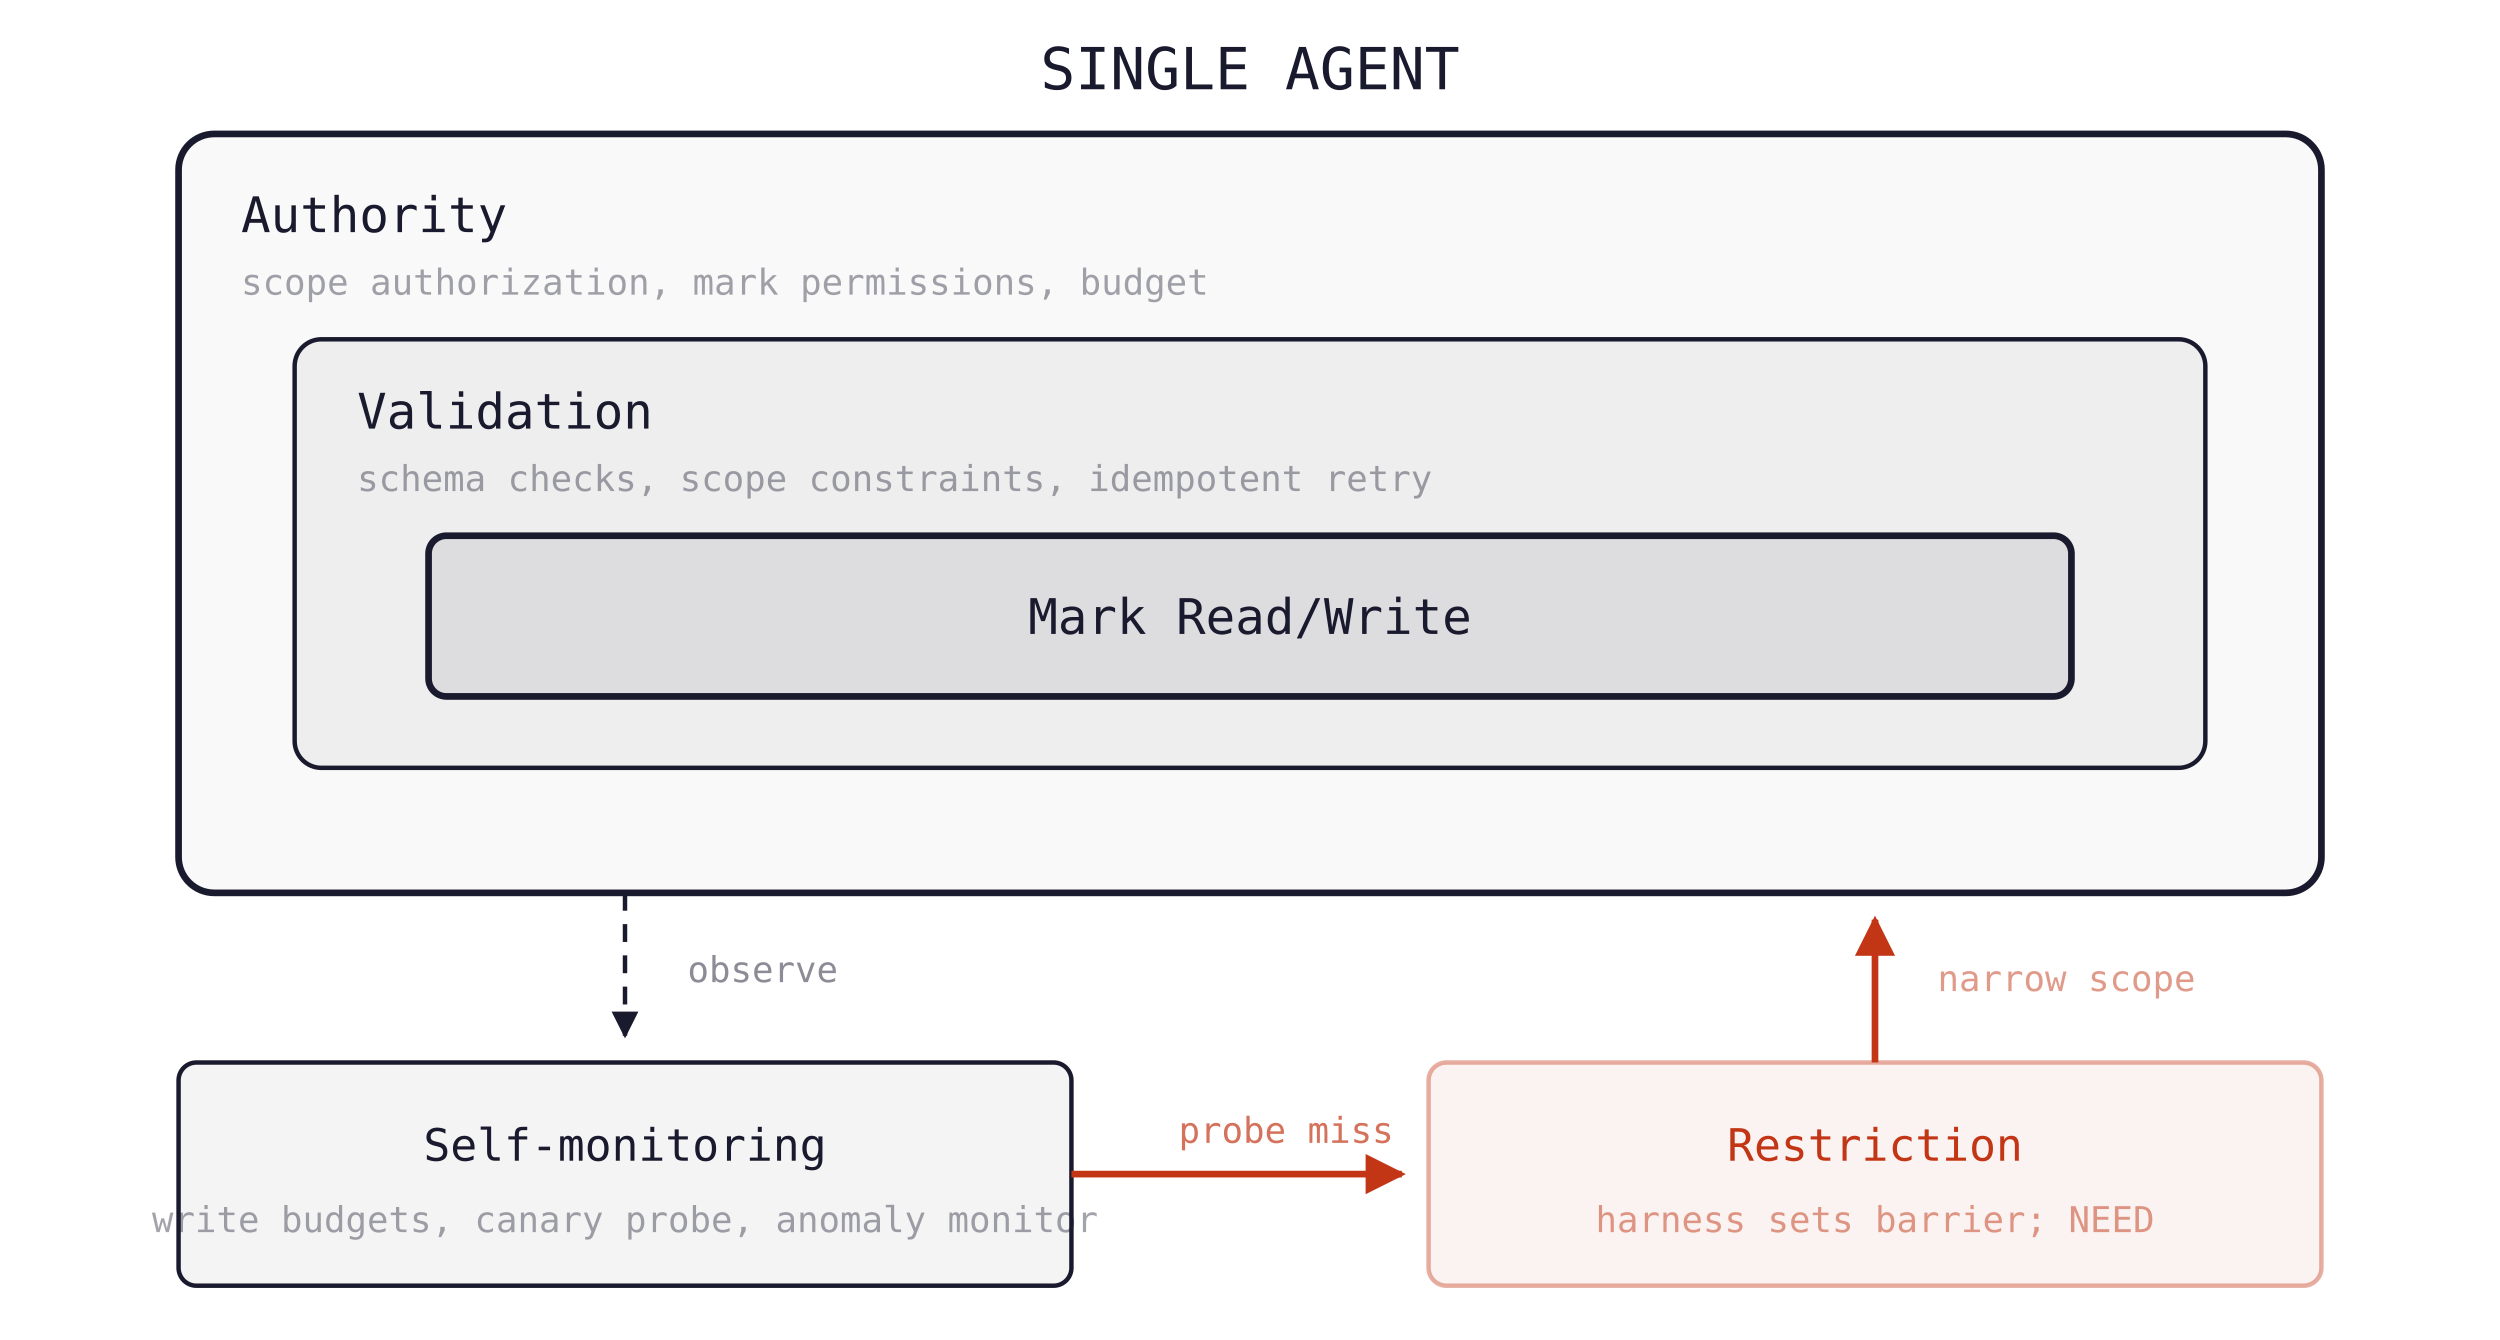
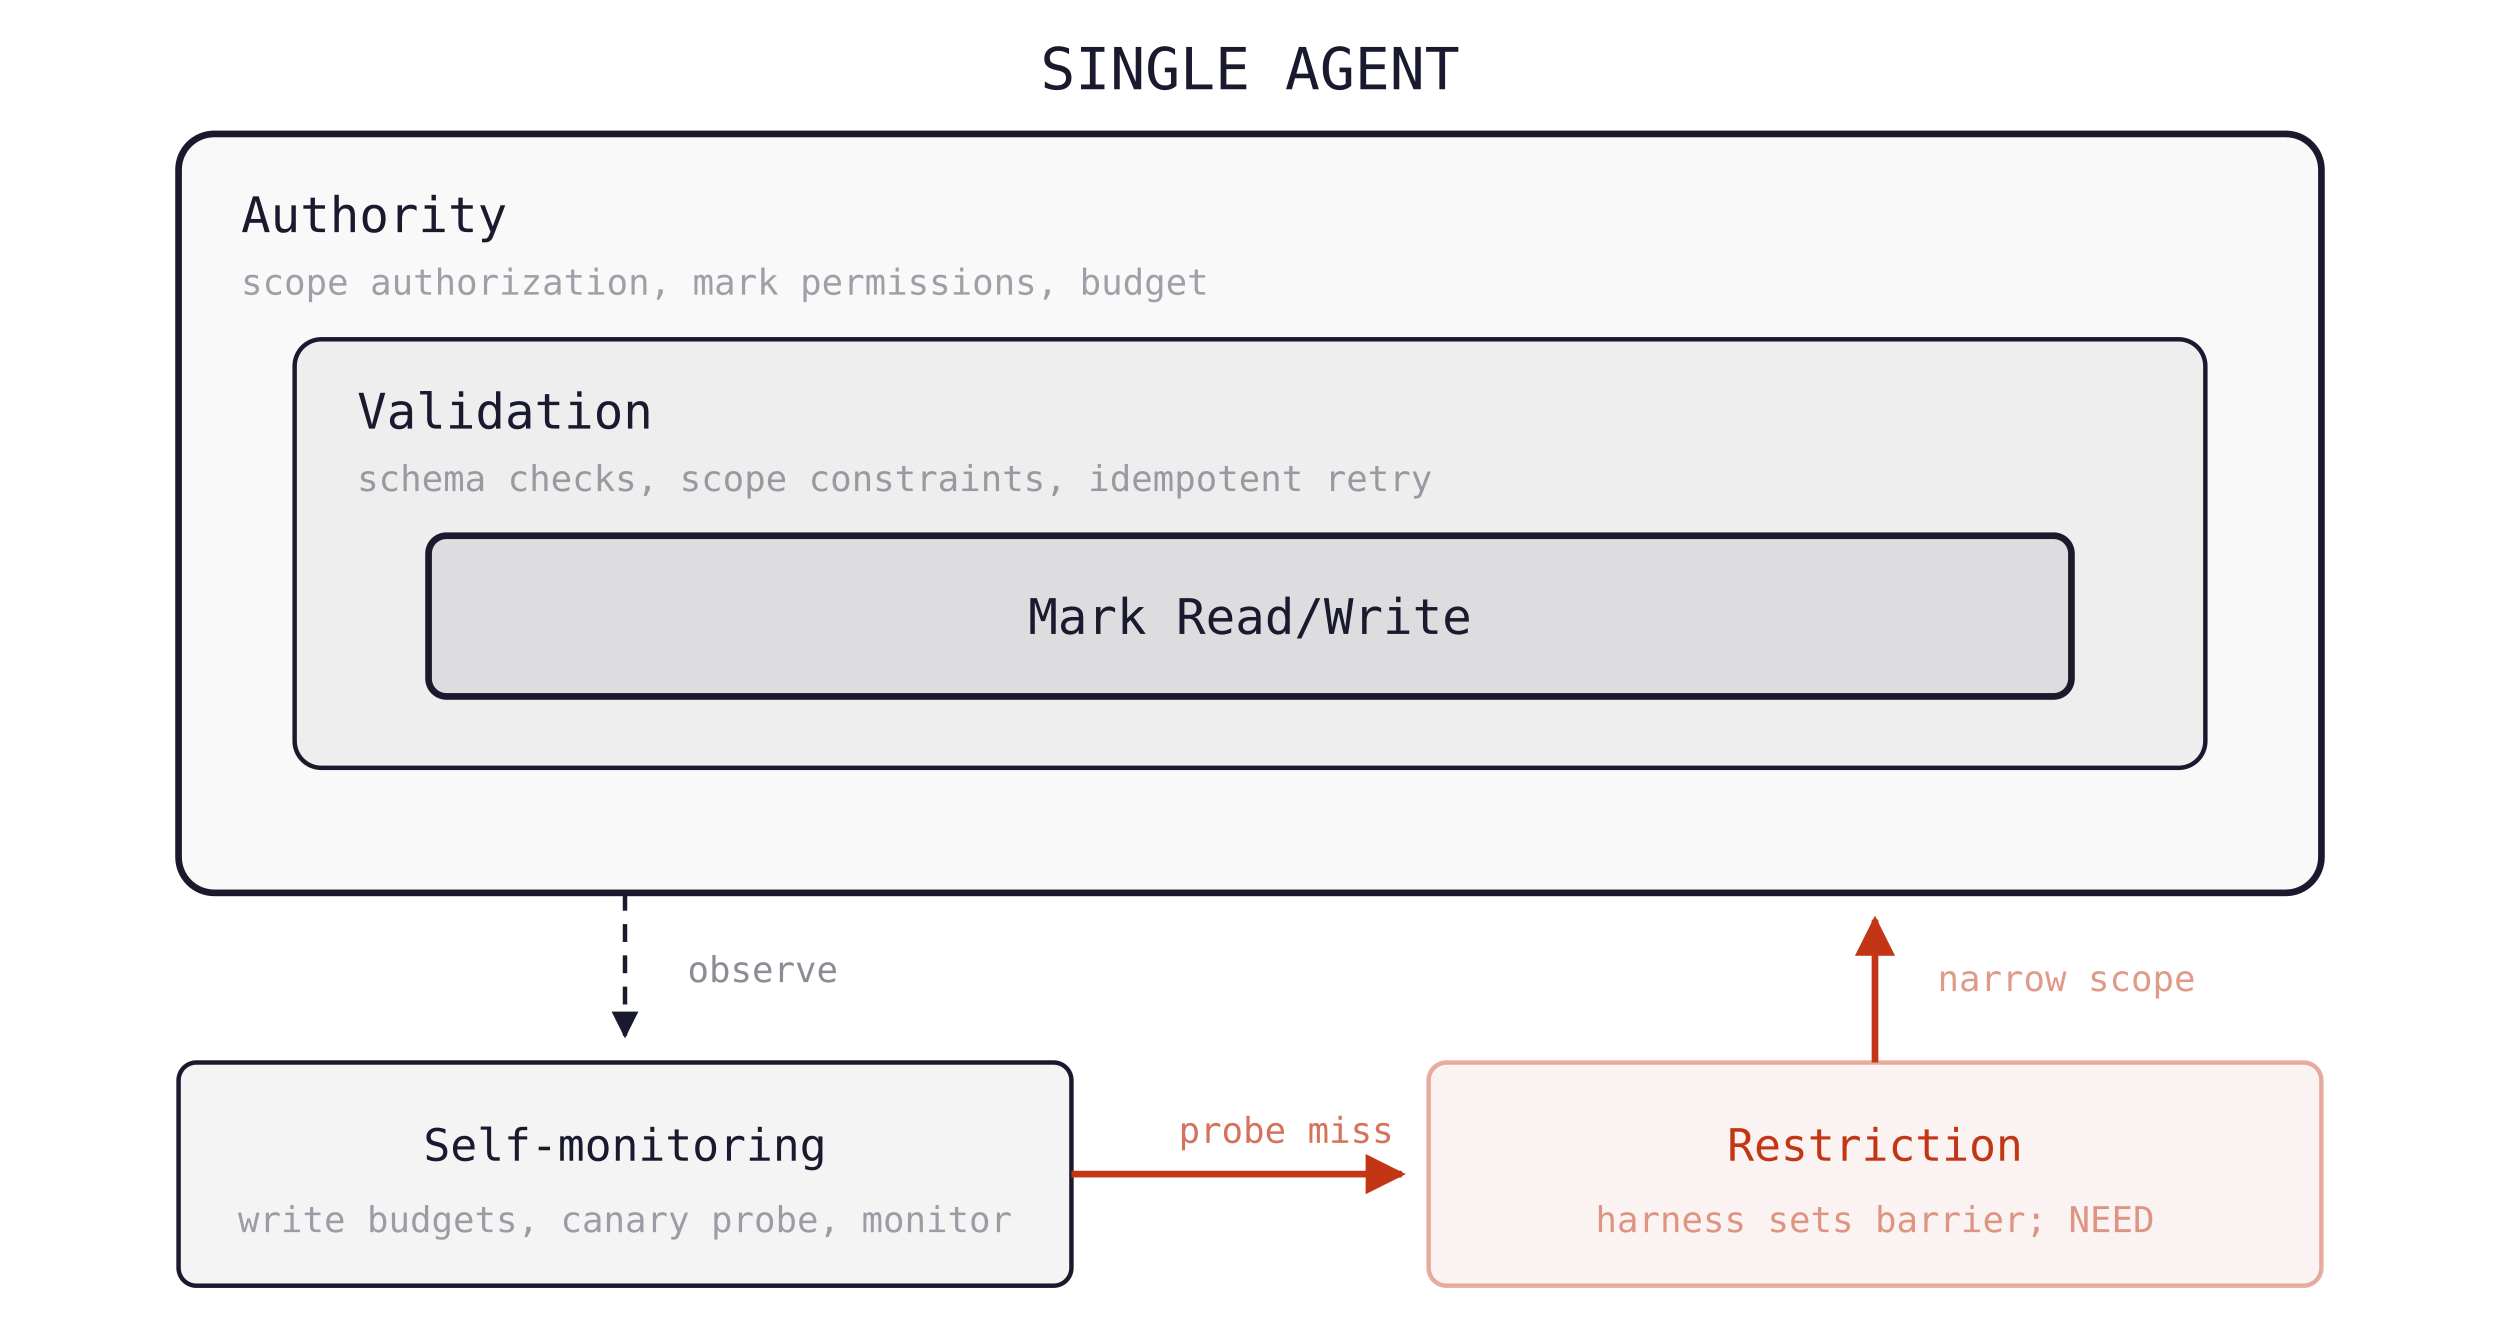
<svg xmlns="http://www.w3.org/2000/svg" viewBox="0 0 560 300" width="700" height="375" font-family="'IBM Plex Mono', monospace">
  <style>
    .fg { fill: #1a1a2e; }
    .fg-stroke { stroke: #1a1a2e; }
    .bg { fill: #1a1a2e; }
    .accent { fill: #c23616; }
    .accent-stroke { stroke: #c23616; }
    .arr-fill { fill: #1a1a2e; }
    .arr-accent { fill: #c23616; }
    @media (prefers-color-scheme: dark) {
      .fg { fill: #d4d4dc; }
      .fg-stroke { stroke: #d4d4dc; }
      .bg { fill: #d4d4dc; }
      .accent { fill: #e8664a; }
      .accent-stroke { stroke: #e8664a; }
      .arr-fill { fill: #d4d4dc; }
      .arr-accent { fill: #e8664a; }
    }
  </style>
  <defs>
    <marker id="arr" viewBox="0 0 10 10" refX="9" refY="5" markerWidth="6" markerHeight="6" orient="auto-start-reverse">
      <path d="M 0 0 L 10 5 L 0 10 z" class="arr-fill" />
    </marker>
    <marker id="arr-red" viewBox="0 0 10 10" refX="9" refY="5" markerWidth="6" markerHeight="6" orient="auto-start-reverse">
      <path d="M 0 0 L 10 5 L 0 10 z" class="arr-accent" />
    </marker>
  </defs>
  <text x="280" y="20" font-size="13" font-weight="500" class="fg" text-anchor="middle">SINGLE AGENT</text>
  <rect x="40" y="30" width="480" height="170" rx="8" class="bg" opacity="0.03" />
  <rect x="40" y="30" width="480" height="170" rx="8" fill="none" class="fg-stroke" stroke-width="1.5" />
  <text x="54" y="52" font-size="11" font-weight="500" class="fg">Authority</text>
  <text x="54" y="66" font-size="8" class="fg" opacity="0.4">scope authorization, mark permissions, budget</text>
  <rect x="66" y="76" width="428" height="96" rx="6" class="bg" opacity="0.05" />
  <rect x="66" y="76" width="428" height="96" rx="6" fill="none" class="fg-stroke" stroke-width="1" />
  <text x="80" y="96" font-size="11" font-weight="500" class="fg">Validation</text>
  <text x="80" y="110" font-size="8" class="fg" opacity="0.4">schema checks, scope constraints, idempotent retry</text>
  <rect x="96" y="120" width="368" height="36" rx="4" class="bg" opacity="0.08" />
  <rect x="96" y="120" width="368" height="36" rx="4" fill="none" class="fg-stroke" stroke-width="1.5" />
  <text x="280" y="142" font-size="11" font-weight="500" class="fg" text-anchor="middle">Mark Read/Write</text>
  <rect x="40" y="238" width="200" height="50" rx="4" class="bg" opacity="0.05" />
  <rect x="40" y="238" width="200" height="50" rx="4" fill="none" class="fg-stroke" stroke-width="1" />
  <text x="140" y="260" font-size="10" font-weight="500" class="fg" text-anchor="middle">Self-monitoring</text>
-   <text x="140" y="276" font-size="8" class="fg" opacity="0.4" text-anchor="middle">write budgets, canary probe, anomaly monitor</text>
+   <text x="140" y="276" font-size="8" class="fg" opacity="0.4" text-anchor="middle">write budgets, canary probe, monitor</text>
  <rect x="320" y="238" width="200" height="50" rx="4" class="accent" opacity="0.06" />
  <rect x="320" y="238" width="200" height="50" rx="4" fill="none" class="accent-stroke" stroke-width="1" opacity="0.4" />
  <text x="420" y="260" font-size="10" font-weight="500" class="accent" text-anchor="middle">Restriction</text>
  <text x="420" y="276" font-size="8" class="accent" opacity="0.5" text-anchor="middle">harness sets barrier; NEED</text>
  <line x1="140" y1="200" x2="140" y2="232" class="fg-stroke" stroke-width="1" stroke-dasharray="4 3" marker-end="url(#arr)" />
  <text x="154" y="220" font-size="8" class="fg" opacity="0.5">observe</text>
  <line x1="240" y1="263" x2="314" y2="263" class="accent-stroke" stroke-width="1.5" marker-end="url(#arr-red)" />
  <text x="264" y="256" font-size="8" class="accent" opacity="0.7">probe miss</text>
  <line x1="420" y1="238" x2="420" y2="206" class="accent-stroke" stroke-width="1.5" marker-end="url(#arr-red)" />
  <text x="434" y="222" font-size="8" class="accent" opacity="0.5">narrow scope</text>
</svg>
